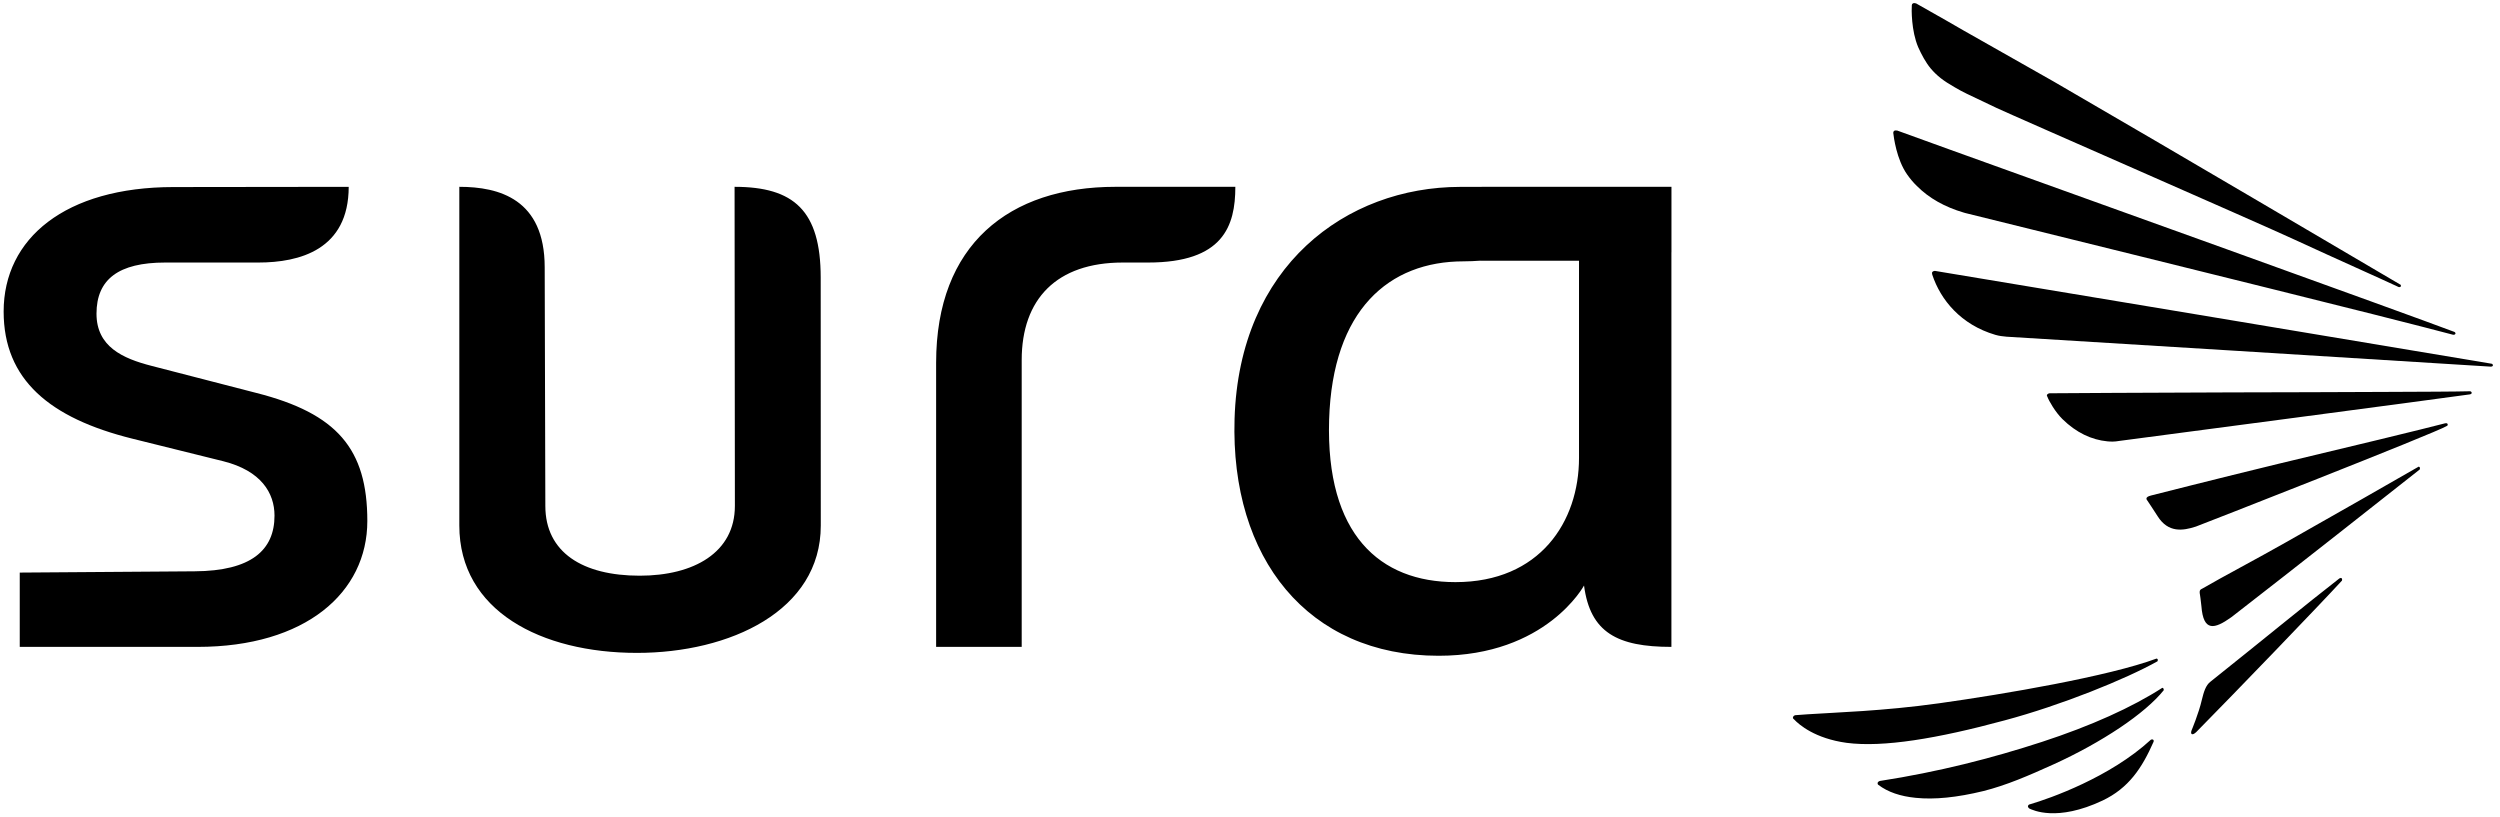
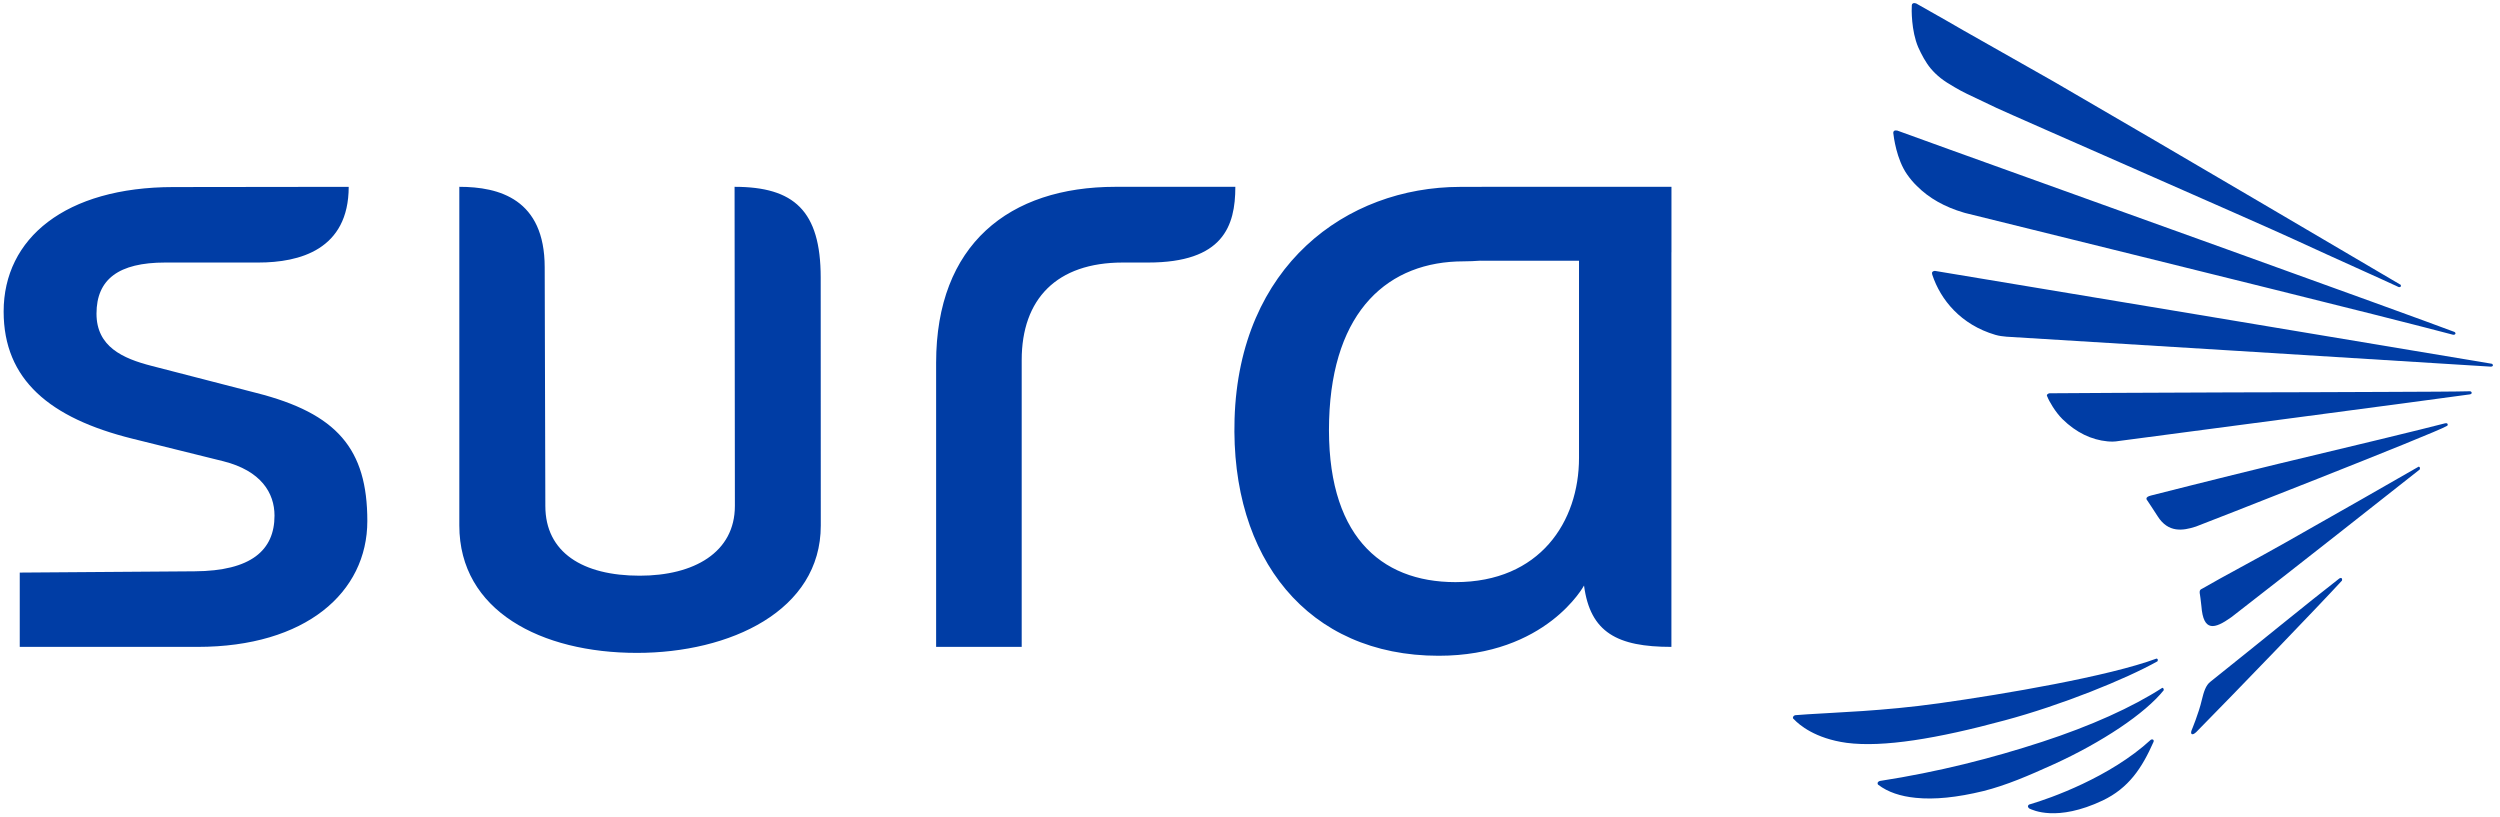
<svg xmlns="http://www.w3.org/2000/svg" viewBox="0 0 147 48" fill="none" role="img" aria-label="SURA">
-   <path d="M126.552 43.478C126.606 43.481 126.658 43.519 126.633 43.61C125.948 45.166 125.167 46.34 123.631 47.072C120.938 48.342 119.519 47.628 119.332 47.545C119.285 47.517 119.242 47.459 119.242 47.405C119.252 47.348 119.297 47.299 119.363 47.292C120.536 46.95 124.072 45.705 126.468 43.498C126.491 43.481 126.527 43.475 126.552 43.478ZM127.147 40.442C127.197 40.454 127.24 40.494 127.225 40.589C126.686 41.258 125.801 42.019 124.64 42.797C123.499 43.559 122.16 44.303 120.758 44.94C119.28 45.609 117.981 46.173 116.614 46.516C115.083 46.889 113.746 47.028 112.64 46.912C111.746 46.824 111.008 46.576 110.445 46.148C110.414 46.13 110.402 46.082 110.401 46.044C110.414 45.982 110.471 45.938 110.541 45.92C113.977 45.388 117.132 44.581 120.061 43.625C122.951 42.682 125.37 41.587 127.147 40.442ZM126.807 38.723C126.868 38.736 126.906 38.782 126.861 38.884C124.997 39.931 121.192 41.471 117.866 42.36C113.904 43.434 110.726 43.958 108.586 43.68C106.717 43.425 105.782 42.608 105.499 42.308C105.456 42.271 105.404 42.233 105.428 42.18C105.438 42.117 105.491 42.064 105.573 42.052L106.292 42C107.876 41.891 110.716 41.817 114.025 41.352C117.852 40.816 123.995 39.768 126.807 38.723ZM137.639 33.981C137.696 33.987 137.735 34.035 137.708 34.139C136.357 35.61 131.382 40.774 129.136 43.049C128.897 43.273 128.779 43.174 128.866 42.942C128.866 42.942 129.29 41.931 129.467 41.155C129.583 40.681 129.696 40.297 129.972 40.086C132.892 37.758 135.701 35.45 137.556 34.011L137.639 33.981ZM142.218 27.439C142.282 27.456 142.316 27.495 142.282 27.604C140.922 28.68 134.674 33.606 131.31 36.209L131.195 36.297C130.213 36.996 129.558 37.163 129.443 35.645C129.407 35.288 129.362 34.993 129.36 34.98C129.295 34.662 129.405 34.664 129.53 34.591C130.624 33.951 132.727 32.845 134.399 31.895C137.384 30.213 140.874 28.209 142.218 27.439ZM143.781 24.888C143.82 24.888 143.895 24.874 143.907 24.916C143.912 24.946 143.974 24.998 143.871 25.048C143.239 25.449 129.276 30.911 129.119 30.962C128.352 31.213 127.492 31.341 126.869 30.355C126.607 29.942 126.379 29.607 126.275 29.449C126.232 29.39 126.078 29.234 126.487 29.134C126.487 29.134 130.431 28.13 133.936 27.28C137.986 26.316 142.572 25.206 143.781 24.888ZM145.242 23.006C145.29 23.009 145.34 23.061 145.338 23.108C145.327 23.146 145.29 23.178 145.247 23.187C144.186 23.345 124.719 25.916 124.587 25.93C124.465 25.95 124.353 25.965 124.241 25.965C124.133 25.965 124.023 25.966 123.911 25.951C122.987 25.862 122.083 25.442 121.268 24.64C120.854 24.231 120.476 23.578 120.381 23.316C120.35 23.279 120.349 23.237 120.378 23.192C120.416 23.151 120.467 23.13 120.509 23.125C120.509 23.125 127.044 23.081 131.168 23.073C134.238 23.07 137.521 23.056 140.177 23.045C142.494 23.035 144.336 23.03 145.242 23.006ZM113.78 15.929C113.79 15.929 144.004 20.958 146.499 21.385C146.546 21.392 146.584 21.434 146.583 21.48C146.583 21.528 146.534 21.556 146.463 21.559C143.621 21.371 118.076 19.803 117.987 19.798C117.753 19.776 117.56 19.756 117.328 19.689C115.293 19.092 114.105 17.626 113.619 16.158C113.605 16.102 113.592 16.047 113.618 15.995C113.657 15.955 113.721 15.923 113.78 15.929ZM111.553 7.675L114.616 8.784C121.887 11.396 141.18 18.334 144.316 19.515C144.361 19.536 144.385 19.574 144.385 19.609C144.371 19.657 144.333 19.69 144.247 19.685C143.44 19.467 141.724 19.032 139.557 18.482C134.598 17.228 115.872 12.603 115.559 12.526L115.469 12.5C114.35 12.171 113.43 11.655 112.715 10.938C112.505 10.737 112.317 10.512 112.137 10.256C111.513 9.363 111.352 8.057 111.324 7.816C111.323 7.791 111.332 7.736 111.366 7.704C111.405 7.669 111.45 7.661 111.553 7.675ZM112.487 0.199C112.521 0.177 112.57 0.172 112.666 0.2L114.473 1.225L115.436 1.78L120.74 4.785C128.131 9.068 138.476 15.175 141.168 16.752C141.194 16.865 141.14 16.898 141.04 16.878C139.945 16.363 137.451 15.26 134.949 14.104C132.832 13.123 118.372 6.805 117.387 6.342L115.657 5.518C115.404 5.402 115.173 5.265 114.938 5.132C114.258 4.744 113.902 4.465 113.526 4.027C113.224 3.662 112.987 3.209 112.792 2.78C112.377 1.808 112.396 0.531 112.415 0.302C112.415 0.268 112.435 0.223 112.487 0.199Z" fill="currentColor" />
-   <path fill-rule="evenodd" clip-rule="evenodd" d="M92.846 26.925C92.846 30.669 90.551 34.229 85.58 34.229C81.133 34.229 77.95 31.431 78.152 24.682C78.352 18.212 81.672 15.367 86.063 15.367C86.404 15.367 86.734 15.35 87.042 15.328V15.332H92.846V26.925ZM87.122 10.985V10.989H85.855C79.161 10.999 72.866 15.623 72.592 24.633C72.344 32.825 76.897 38.559 84.593 38.559C90.923 38.559 93.141 34.428 93.141 34.428C93.505 37.196 95.103 38.037 98.279 38.037V14.839H98.282V10.985H87.122ZM43.193 10.985L43.211 29.748C43.212 32.483 40.805 33.851 37.614 33.851C34.262 33.851 32.066 32.483 32.066 29.748L32.028 15.71C32.023 11.707 29.352 10.985 27.008 10.985V30.898C27.008 35.922 31.825 38.39 37.453 38.39C42.913 38.39 48.267 35.922 48.262 30.898L48.257 16.32C48.256 12.386 46.682 10.985 43.193 10.985V10.985ZM65.585 10.985C59.34 10.985 55.044 14.368 55.044 21.333V38.037H60.076V21.17C60.076 17.584 62.129 15.437 66.016 15.437H67.508C71.918 15.437 72.638 13.3 72.638 10.985H65.585ZM15.073 23.105L8.915 21.514C7.22 21.08 5.674 20.387 5.674 18.445C5.674 16.423 6.973 15.437 9.713 15.437H15.192C17.615 15.437 20.5 14.683 20.504 10.986L10.195 10.999C3.847 11.004 0.214 14.01 0.214 18.318C0.214 22.33 2.93 24.584 7.77 25.791L13.135 27.122C15.351 27.682 16.141 28.984 16.141 30.32C16.141 32.347 14.775 33.574 11.442 33.593L1.161 33.668V38.037H11.616C17.967 38.037 21.599 34.843 21.599 30.633C21.599 26.4 19.823 24.312 15.073 23.105V23.105Z" fill="currentColor" />
+   <path d="M126.552 43.478C126.606 43.481 126.658 43.519 126.633 43.61C125.948 45.166 125.167 46.34 123.631 47.072C120.938 48.342 119.519 47.628 119.332 47.545C119.285 47.517 119.242 47.459 119.242 47.405C119.252 47.348 119.297 47.299 119.363 47.292C120.536 46.95 124.072 45.705 126.468 43.498C126.491 43.481 126.527 43.475 126.552 43.478ZM127.147 40.442C127.197 40.454 127.24 40.494 127.225 40.589C126.686 41.258 125.801 42.019 124.64 42.797C123.499 43.559 122.16 44.303 120.758 44.94C119.28 45.609 117.981 46.173 116.614 46.516C115.083 46.889 113.746 47.028 112.64 46.912C111.746 46.824 111.008 46.576 110.445 46.148C110.414 46.13 110.402 46.082 110.401 46.044C110.414 45.982 110.471 45.938 110.541 45.92C113.977 45.388 117.132 44.581 120.061 43.625C122.951 42.682 125.37 41.587 127.147 40.442ZM126.807 38.723C126.868 38.736 126.906 38.782 126.861 38.884C124.997 39.931 121.192 41.471 117.866 42.36C113.904 43.434 110.726 43.958 108.586 43.68C106.717 43.425 105.782 42.608 105.499 42.308C105.456 42.271 105.404 42.233 105.428 42.18C105.438 42.117 105.491 42.064 105.573 42.052L106.292 42C107.876 41.891 110.716 41.817 114.025 41.352C117.852 40.816 123.995 39.768 126.807 38.723ZM137.639 33.981C137.696 33.987 137.735 34.035 137.708 34.139C136.357 35.61 131.382 40.774 129.136 43.049C128.897 43.273 128.779 43.174 128.866 42.942C128.866 42.942 129.29 41.931 129.467 41.155C129.583 40.681 129.696 40.297 129.972 40.086C132.892 37.758 135.701 35.45 137.556 34.011L137.639 33.981ZM142.218 27.439C142.282 27.456 142.316 27.495 142.282 27.604C140.922 28.68 134.674 33.606 131.31 36.209L131.195 36.297C130.213 36.996 129.558 37.163 129.443 35.645C129.407 35.288 129.362 34.993 129.36 34.98C129.295 34.662 129.405 34.664 129.53 34.591C130.624 33.951 132.727 32.845 134.399 31.895C137.384 30.213 140.874 28.209 142.218 27.439ZM143.781 24.888C143.82 24.888 143.895 24.874 143.907 24.916C143.912 24.946 143.974 24.998 143.871 25.048C143.239 25.449 129.276 30.911 129.119 30.962C128.352 31.213 127.492 31.341 126.869 30.355C126.607 29.942 126.379 29.607 126.275 29.449C126.232 29.39 126.078 29.234 126.487 29.134C126.487 29.134 130.431 28.13 133.936 27.28C137.986 26.316 142.572 25.206 143.781 24.888ZM145.242 23.006C145.29 23.009 145.34 23.061 145.338 23.108C145.327 23.146 145.29 23.178 145.247 23.187C144.186 23.345 124.719 25.916 124.587 25.93C124.465 25.95 124.353 25.965 124.241 25.965C124.133 25.965 124.023 25.966 123.911 25.951C122.987 25.862 122.083 25.442 121.268 24.64C120.854 24.231 120.476 23.578 120.381 23.316C120.35 23.279 120.349 23.237 120.378 23.192C120.416 23.151 120.467 23.13 120.509 23.125C120.509 23.125 127.044 23.081 131.168 23.073C134.238 23.07 137.521 23.056 140.177 23.045C142.494 23.035 144.336 23.03 145.242 23.006ZM113.78 15.929C113.79 15.929 144.004 20.958 146.499 21.385C146.546 21.392 146.584 21.434 146.583 21.48C146.583 21.528 146.534 21.556 146.463 21.559C143.621 21.371 118.076 19.803 117.987 19.798C117.753 19.776 117.56 19.756 117.328 19.689C115.293 19.092 114.105 17.626 113.619 16.158C113.605 16.102 113.592 16.047 113.618 15.995C113.657 15.955 113.721 15.923 113.78 15.929ZM111.553 7.675L114.616 8.784C121.887 11.396 141.18 18.334 144.316 19.515C144.361 19.536 144.385 19.574 144.385 19.609C144.371 19.657 144.333 19.69 144.247 19.685C143.44 19.467 141.724 19.032 139.557 18.482C134.598 17.228 115.872 12.603 115.559 12.526L115.469 12.5C114.35 12.171 113.43 11.655 112.715 10.938C112.505 10.737 112.317 10.512 112.137 10.256C111.513 9.363 111.352 8.057 111.324 7.816C111.323 7.791 111.332 7.736 111.366 7.704C111.405 7.669 111.45 7.661 111.553 7.675ZM112.487 0.199C112.521 0.177 112.57 0.172 112.666 0.2L114.473 1.225L115.436 1.78L120.74 4.785C128.131 9.068 138.476 15.175 141.168 16.752C141.194 16.865 141.14 16.898 141.04 16.878C139.945 16.363 137.451 15.26 134.949 14.104C132.832 13.123 118.372 6.805 117.387 6.342L115.657 5.518C115.404 5.402 115.173 5.265 114.938 5.132C114.258 4.744 113.902 4.465 113.526 4.027C113.224 3.662 112.987 3.209 112.792 2.78C112.377 1.808 112.396 0.531 112.415 0.302C112.415 0.268 112.435 0.223 112.487 0.199Z" fill="#003DA5" />
+   <path fill-rule="evenodd" clip-rule="evenodd" d="M92.846 26.925C92.846 30.669 90.551 34.229 85.58 34.229C81.133 34.229 77.95 31.431 78.152 24.682C78.352 18.212 81.672 15.367 86.063 15.367C86.404 15.367 86.734 15.35 87.042 15.328V15.332H92.846V26.925ZM87.122 10.985V10.989H85.855C79.161 10.999 72.866 15.623 72.592 24.633C72.344 32.825 76.897 38.559 84.593 38.559C90.923 38.559 93.141 34.428 93.141 34.428C93.505 37.196 95.103 38.037 98.279 38.037V14.839H98.282V10.985H87.122ZM43.193 10.985L43.211 29.748C43.212 32.483 40.805 33.851 37.614 33.851C34.262 33.851 32.066 32.483 32.066 29.748L32.028 15.71C32.023 11.707 29.352 10.985 27.008 10.985V30.898C27.008 35.922 31.825 38.39 37.453 38.39C42.913 38.39 48.267 35.922 48.262 30.898L48.257 16.32C48.256 12.386 46.682 10.985 43.193 10.985V10.985ZM65.585 10.985C59.34 10.985 55.044 14.368 55.044 21.333V38.037H60.076V21.17C60.076 17.584 62.129 15.437 66.016 15.437H67.508C71.918 15.437 72.638 13.3 72.638 10.985H65.585ZM15.073 23.105L8.915 21.514C7.22 21.08 5.674 20.387 5.674 18.445C5.674 16.423 6.973 15.437 9.713 15.437H15.192C17.615 15.437 20.5 14.683 20.504 10.986L10.195 10.999C3.847 11.004 0.214 14.01 0.214 18.318C0.214 22.33 2.93 24.584 7.77 25.791L13.135 27.122C15.351 27.682 16.141 28.984 16.141 30.32C16.141 32.347 14.775 33.574 11.442 33.593L1.161 33.668V38.037H11.616C17.967 38.037 21.599 34.843 21.599 30.633C21.599 26.4 19.823 24.312 15.073 23.105V23.105Z" fill="#003DA5" />
</svg>
